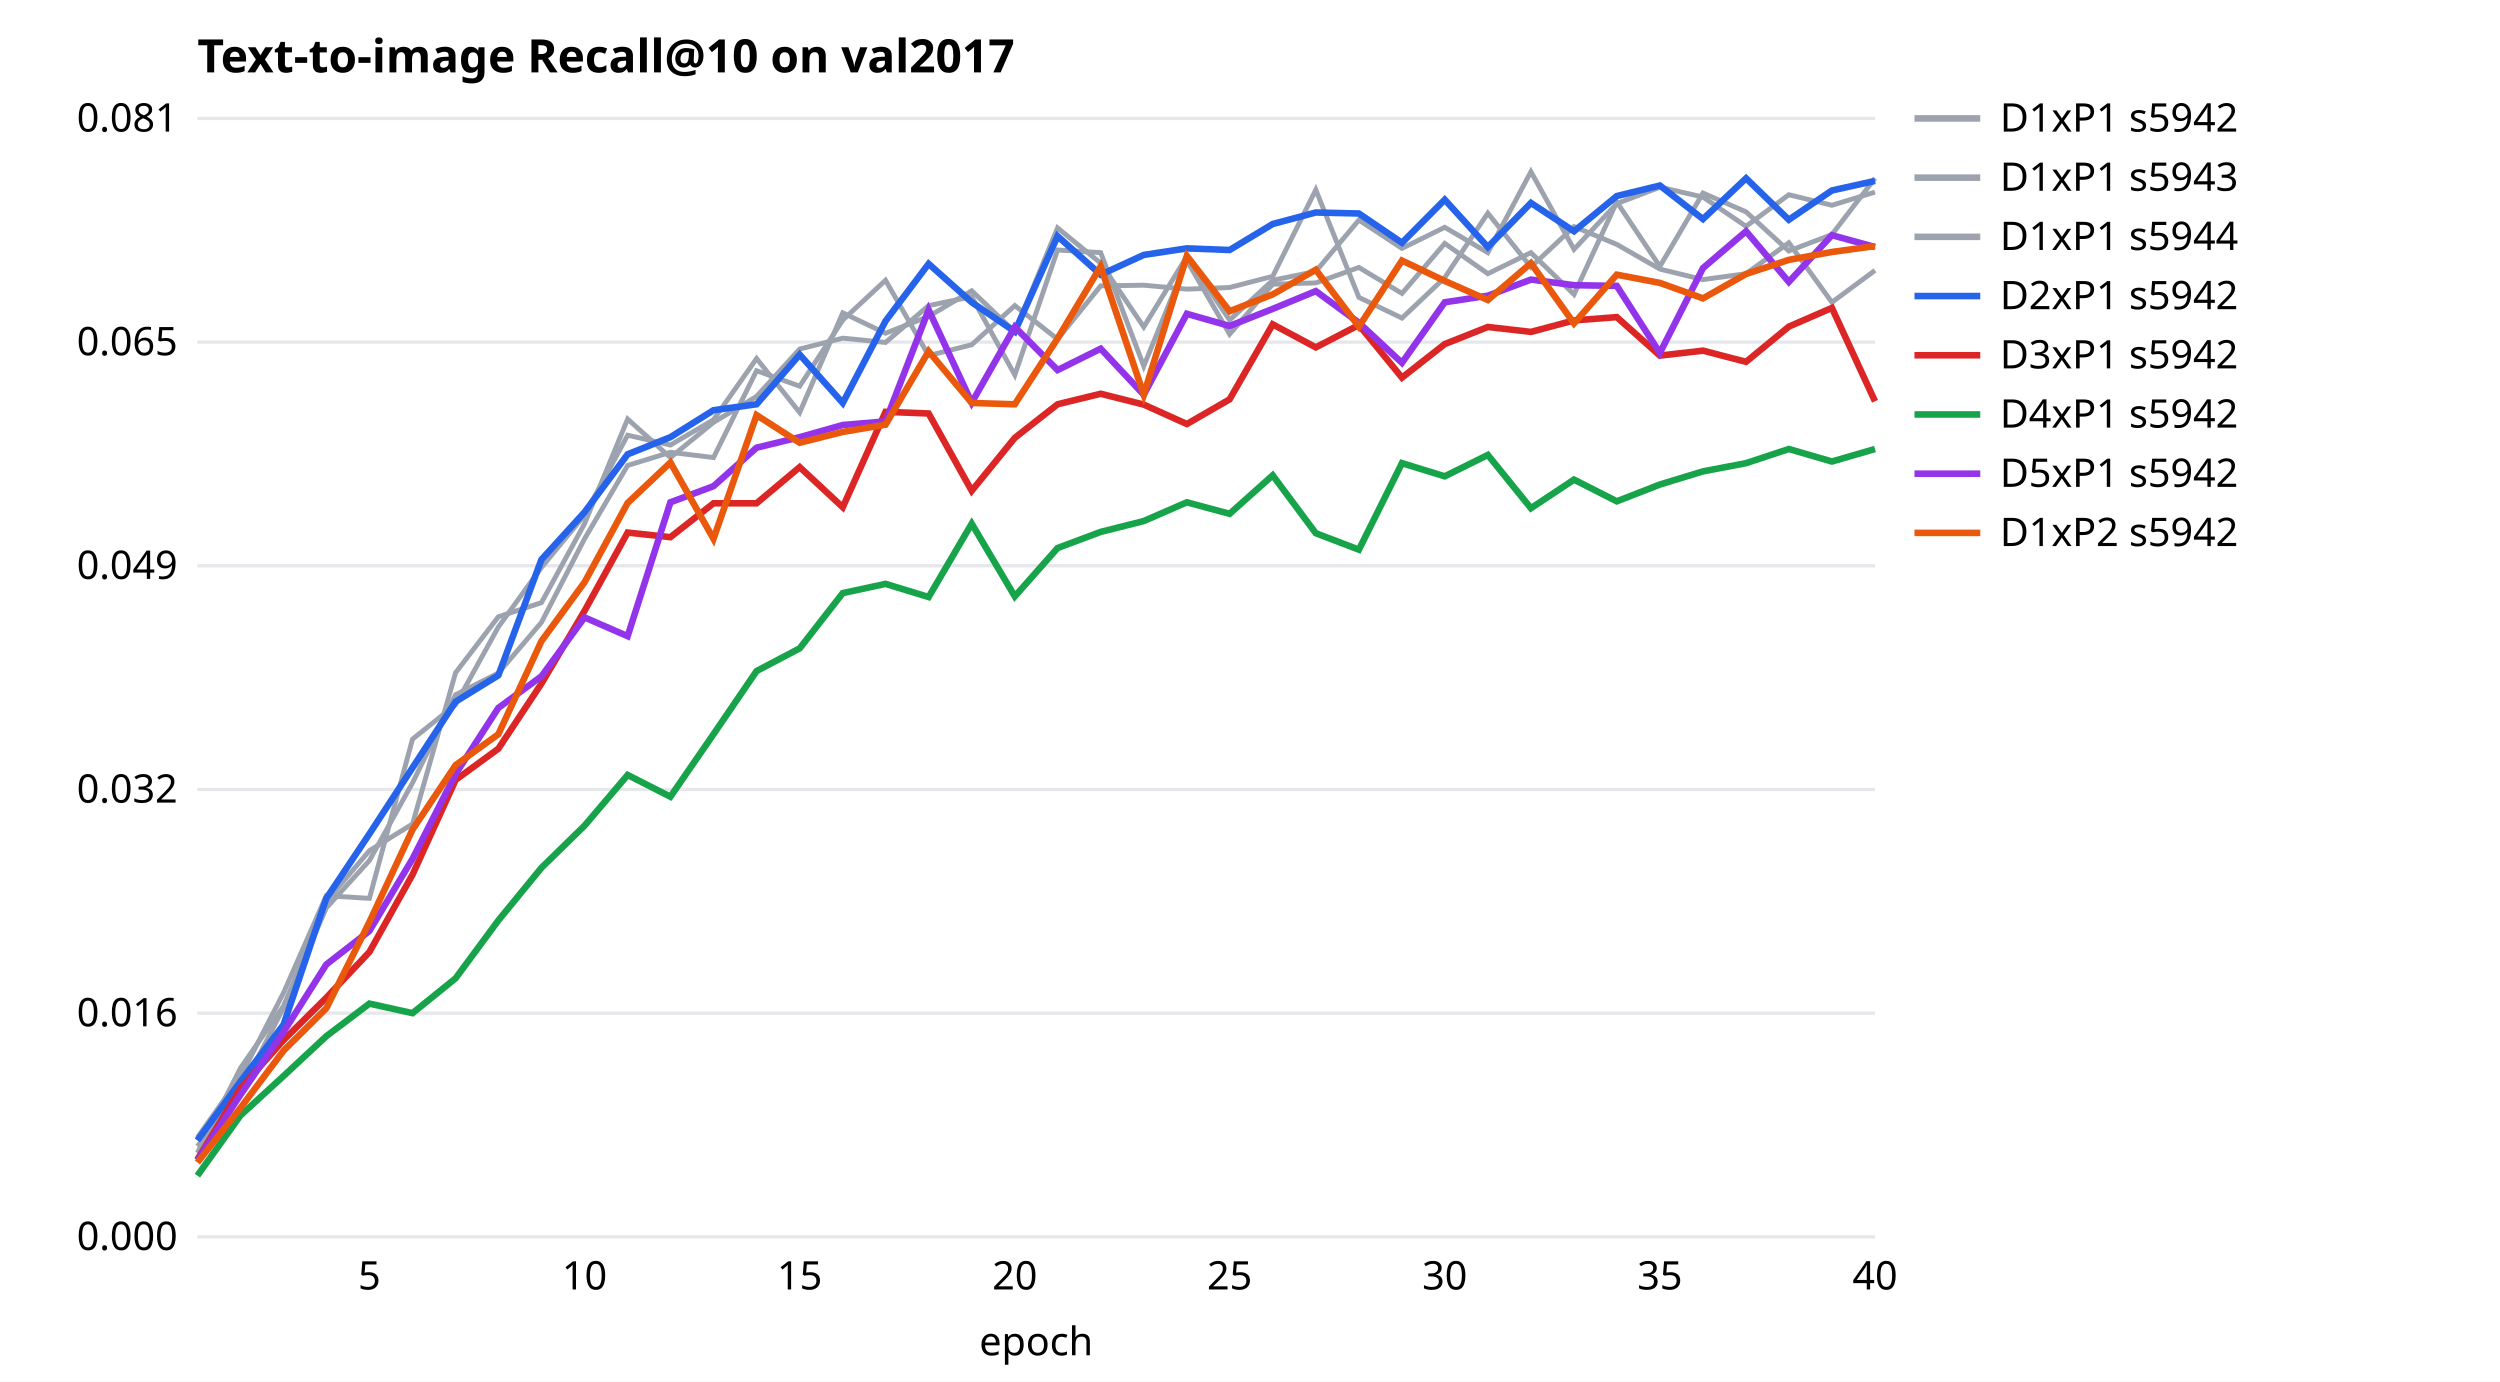
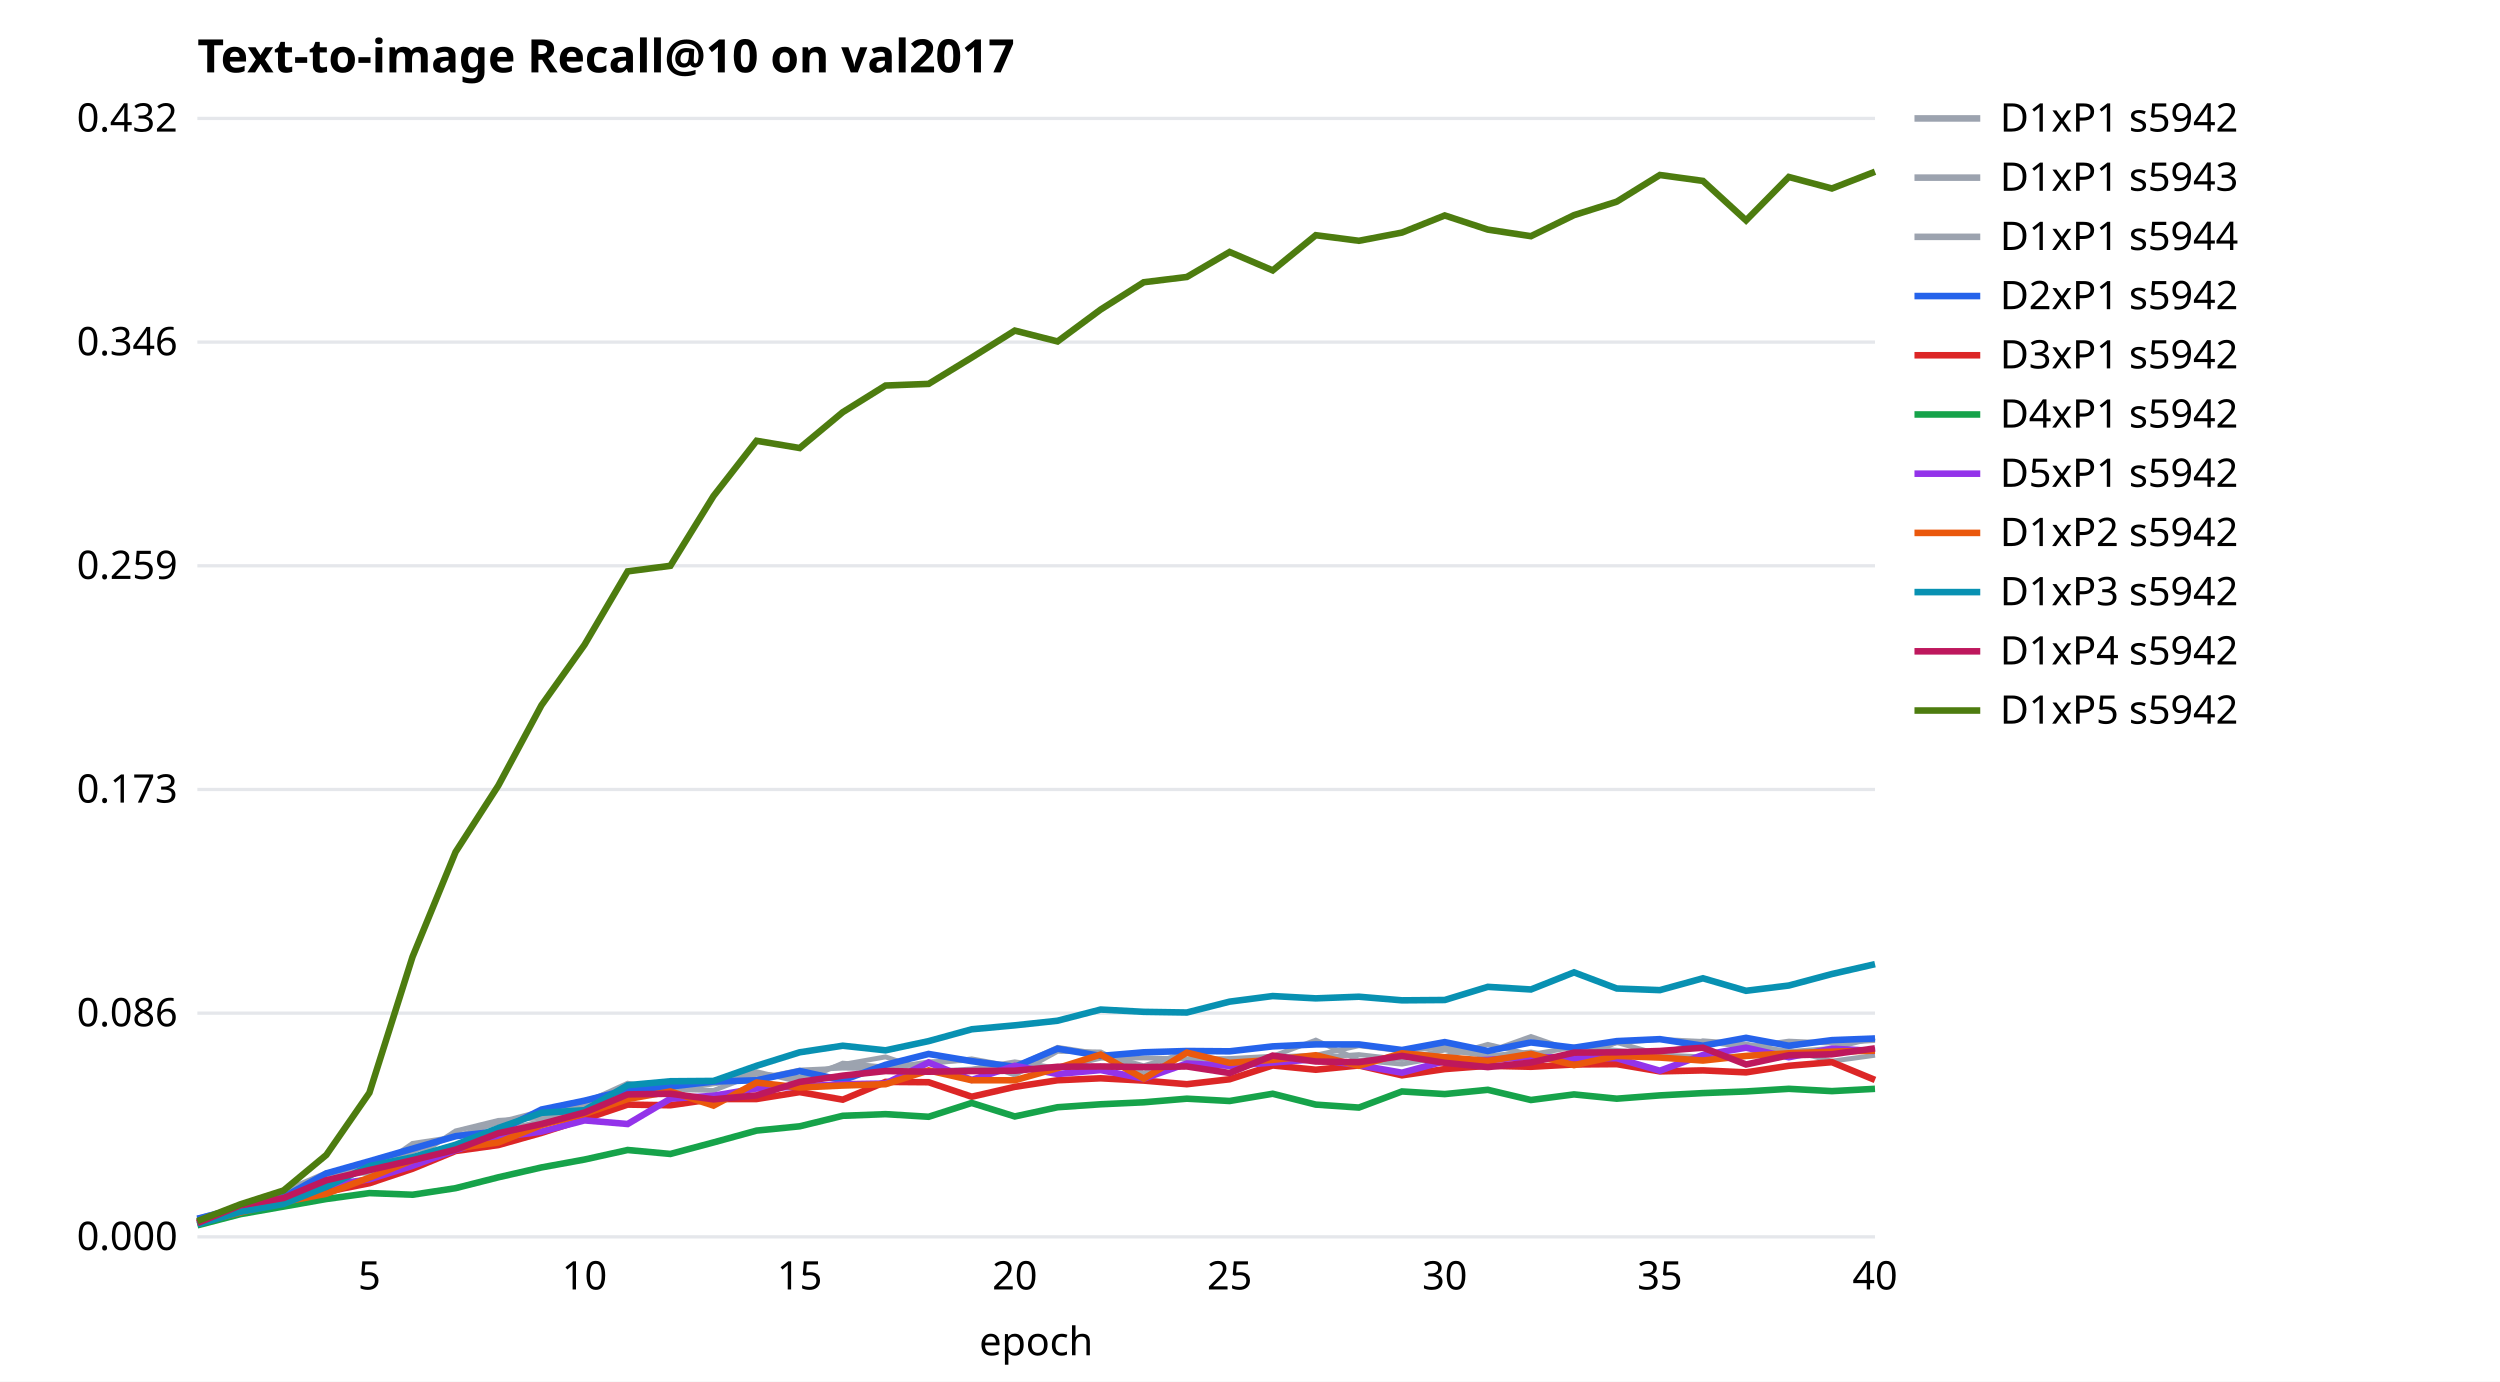
<svg xmlns="http://www.w3.org/2000/svg" viewBox="0 0 760 420" font-family="sans-serif" font-size="12">
  <rect width="760" height="420" fill="white" />
  <text x="60" y="22" font-size="14" font-weight="bold">Text-to-image Recall@10 on val2017</text>
  <line x1="60" x2="570" y1="376.0" y2="376.0" stroke="#e5e7eb" />
  <text x="54" y="380.0" text-anchor="end">0.000</text>
  <line x1="60" x2="570" y1="308.0" y2="308.0" stroke="#e5e7eb" />
-   <text x="54" y="312.0" text-anchor="end">0.016</text>
+   <text x="54" y="312.0" text-anchor="end">0.086</text>
  <line x1="60" x2="570" y1="240.0" y2="240.0" stroke="#e5e7eb" />
-   <text x="54" y="244.0" text-anchor="end">0.032</text>
+   <text x="54" y="244.0" text-anchor="end">0.173</text>
  <line x1="60" x2="570" y1="172.0" y2="172.0" stroke="#e5e7eb" />
-   <text x="54" y="176.0" text-anchor="end">0.049</text>
+   <text x="54" y="176.0" text-anchor="end">0.259</text>
  <line x1="60" x2="570" y1="104.0" y2="104.0" stroke="#e5e7eb" />
-   <text x="54" y="108.0" text-anchor="end">0.065</text>
+   <text x="54" y="108.0" text-anchor="end">0.346</text>
  <line x1="60" x2="570" y1="36.0" y2="36.0" stroke="#e5e7eb" />
-   <text x="54" y="40.0" text-anchor="end">0.081</text>
+   <text x="54" y="40.0" text-anchor="end">0.432</text>
  <text x="112.3" y="392" text-anchor="middle">5</text>
  <text x="177.7" y="392" text-anchor="middle">10</text>
  <text x="243.1" y="392" text-anchor="middle">15</text>
  <text x="308.5" y="392" text-anchor="middle">20</text>
  <text x="373.8" y="392" text-anchor="middle">25</text>
  <text x="439.2" y="392" text-anchor="middle">30</text>
  <text x="504.6" y="392" text-anchor="middle">35</text>
  <text x="570.0" y="392" text-anchor="middle">40</text>
  <text x="315.0" y="412" text-anchor="middle">epoch</text>
-   <polyline points="60.0,350.5 73.1,324.7 86.2,305.8 99.2,276.0 112.3,261.6 125.4,238.0 138.5,211.2 151.5,204.6 164.6,189.2 177.7,163.8 190.8,141.5 203.8,137.5 216.9,139.1 230.0,112.7 243.1,117.4 256.2,97.3 269.2,85.2 282.3,108.1 295.4,104.8 308.5,92.9 321.5,103.1 334.6,86.9 347.7,86.7 360.8,87.9 373.8,87.4 386.9,84.0 400.0,57.7 413.1,90.4 426.2,96.7 439.2,84.4 452.3,64.8 465.4,81.2 478.5,68.9 491.5,74.3 504.6,81.8 517.7,85.0 530.8,83.2 543.8,73.8 556.9,91.9 570.0,82.2" fill="none" stroke="#9ca3af" stroke-width="1.5" />
+   <polyline points="60.0,371.2 73.1,366.4 86.2,362.8 99.2,357.2 112.3,354.5 125.4,350.1 138.5,345.0 151.5,343.8 164.6,340.9 177.7,336.1 190.8,331.9 203.8,331.2 216.9,331.5 230.0,326.5 243.1,327.4 256.2,323.6 269.2,321.3 282.3,325.7 295.4,325.0 308.5,322.8 321.5,324.7 334.6,321.7 347.7,321.6 360.8,321.9 373.8,321.8 386.9,321.1 400.0,316.2 413.1,322.3 426.2,323.5 439.2,321.2 452.3,317.5 465.4,320.6 478.5,318.3 491.5,319.3 504.6,320.7 517.7,321.3 530.8,321.0 543.8,319.2 556.9,322.6 570.0,320.8" fill="none" stroke="#9ca3af" stroke-width="1.5" />
  <line x1="582" x2="602" y1="36" y2="36" stroke="#9ca3af" stroke-width="2" />
  <text x="608" y="40">D1xP1 s5942</text>
-   <polyline points="60.0,348.5 73.1,331.9 86.2,306.3 99.2,274.0 112.3,258.6 125.4,250.5 138.5,204.5 151.5,187.5 164.6,183.2 177.7,159.2 190.8,127.4 203.8,139.1 216.9,128.4 230.0,120.5 243.1,106.1 256.2,102.8 269.2,104.1 282.3,92.9 295.4,90.2 308.5,114.0 321.5,76.0 334.6,76.8 347.7,111.3 360.8,79.2 373.8,101.6 386.9,86.4 400.0,86.0 413.1,81.3 426.2,89.2 439.2,74.0 452.3,83.2 465.4,76.8 478.5,89.5 491.5,61.4 504.6,81.0 517.7,58.7 530.8,64.4 543.8,76.3 556.9,71.3 570.0,54.2" fill="none" stroke="#9ca3af" stroke-width="1.5" />
+   <polyline points="60.0,370.8 73.1,367.7 86.2,362.9 99.2,356.8 112.3,353.9 125.4,352.4 138.5,343.8 151.5,340.6 164.6,339.8 177.7,335.3 190.8,329.3 203.8,331.5 216.9,329.5 230.0,328.0 243.1,325.3 256.2,324.7 269.2,324.9 282.3,322.8 295.4,322.3 308.5,326.8 321.5,319.6 334.6,319.8 347.7,326.3 360.8,320.2 373.8,324.4 386.9,321.6 400.0,321.5 413.1,320.6 426.2,322.1 439.2,319.2 452.3,321.0 465.4,319.8 478.5,322.2 491.5,316.9 504.6,320.6 517.7,316.4 530.8,317.4 543.8,319.7 556.9,318.7 570.0,315.5" fill="none" stroke="#9ca3af" stroke-width="1.5" />
  <line x1="582" x2="602" y1="54" y2="54" stroke="#9ca3af" stroke-width="2" />
  <text x="608" y="58">D1xP1 s5943</text>
-   <polyline points="60.0,345.8 73.1,327.3 86.2,301.8 99.2,272.3 112.3,273.1 125.4,224.7 138.5,214.2 151.5,190.6 164.6,172.5 177.7,156.6 190.8,132.3 203.8,135.3 216.9,127.6 230.0,109.0 243.1,125.4 256.2,95.1 269.2,101.3 282.3,96.2 295.4,88.4 308.5,100.9 321.5,69.3 334.6,80.0 347.7,99.4 360.8,78.0 373.8,97.3 386.9,85.2 400.0,82.5 413.1,66.9 426.2,75.5 439.2,69.1 452.3,76.8 465.4,52.2 478.5,75.8 491.5,61.9 504.6,56.9 517.7,59.9 530.8,68.8 543.8,59.2 556.9,62.4 570.0,58.4" fill="none" stroke="#9ca3af" stroke-width="1.5" />
+   <polyline points="60.0,370.3 73.1,366.8 86.2,362.1 99.2,356.5 112.3,356.7 125.4,347.6 138.5,345.6 151.5,341.2 164.6,337.8 177.7,334.8 190.8,330.2 203.8,330.8 216.9,329.3 230.0,325.8 243.1,328.9 256.2,323.2 269.2,324.4 282.3,323.4 295.4,321.9 308.5,324.3 321.5,318.4 334.6,320.4 347.7,324.0 360.8,320.0 373.8,323.6 386.9,321.3 400.0,320.8 413.1,317.9 426.2,319.5 439.2,318.3 452.3,319.8 465.4,315.1 478.5,319.6 491.5,317.0 504.6,316.0 517.7,316.6 530.8,318.3 543.8,316.5 556.9,317.1 570.0,316.3" fill="none" stroke="#9ca3af" stroke-width="1.5" />
  <line x1="582" x2="602" y1="72" y2="72" stroke="#9ca3af" stroke-width="2" />
  <text x="608" y="76">D1xP1 s5944</text>
-   <polyline points="60.0,346.7 73.1,328.8 86.2,311.5 99.2,273.1 112.3,253.5 125.4,233.4 138.5,213.3 151.5,205.3 164.6,170.1 177.7,155.7 190.8,138.1 203.8,132.9 216.9,124.7 230.0,122.9 243.1,107.8 256.2,122.5 269.2,97.6 282.3,80.2 295.4,91.9 308.5,100.8 321.5,71.8 334.6,83.5 347.7,77.5 360.8,75.5 373.8,76.0 386.9,68.1 400.0,64.6 413.1,64.9 426.2,73.8 439.2,60.7 452.3,75.1 465.4,61.7 478.5,70.3 491.5,59.6 504.6,56.4 517.7,66.6 530.8,54.2 543.8,66.8 556.9,57.9 570.0,55.0" fill="none" stroke="#2563eb" stroke-width="2" />
+   <polyline points="60.0,370.5 73.1,367.1 86.2,363.9 99.2,356.7 112.3,353.0 125.4,349.2 138.5,345.4 151.5,343.9 164.6,337.3 177.7,334.6 190.8,331.3 203.8,330.3 216.9,328.8 230.0,328.4 243.1,325.6 256.2,328.4 269.2,323.7 282.3,320.4 295.4,322.6 308.5,324.3 321.5,318.8 334.6,321.0 347.7,319.9 360.8,319.5 373.8,319.6 386.9,318.1 400.0,317.5 413.1,317.5 426.2,319.2 439.2,316.8 452.3,319.5 465.4,316.9 478.5,318.5 491.5,316.5 504.6,315.9 517.7,317.9 530.8,315.5 543.8,317.9 556.9,316.2 570.0,315.7" fill="none" stroke="#2563eb" stroke-width="2" />
  <line x1="582" x2="602" y1="90" y2="90" stroke="#2563eb" stroke-width="2" />
  <text x="608" y="94">D2xP1 s5942</text>
-   <polyline points="60.0,352.5 73.1,330.9 86.2,316.2 99.2,303.3 112.3,289.4 125.4,265.9 138.5,237.1 151.5,227.6 164.6,207.8 177.7,185.7 190.8,161.9 203.8,163.3 216.9,153.0 230.0,153.0 243.1,142.0 256.2,154.2 269.2,125.2 282.3,125.7 295.4,149.2 308.5,133.1 321.5,122.9 334.6,119.7 347.7,123.0 360.8,128.9 373.8,121.4 386.9,98.6 400.0,105.6 413.1,98.8 426.2,114.8 439.2,104.6 452.3,99.4 465.4,100.9 478.5,97.4 491.5,96.4 504.6,108.1 517.7,106.6 530.8,110.0 543.8,99.3 556.9,93.6 570.0,122.0" fill="none" stroke="#dc2626" stroke-width="2" />
+   <polyline points="60.0,371.6 73.1,367.5 86.2,364.8 99.2,362.3 112.3,359.7 125.4,355.3 138.5,349.9 151.5,348.1 164.6,344.4 177.7,340.2 190.8,335.8 203.8,336.0 216.9,334.1 230.0,334.1 243.1,332.0 256.2,334.3 269.2,328.9 282.3,329.0 295.4,333.4 308.5,330.4 321.5,328.4 334.6,327.8 347.7,328.5 360.8,329.6 373.8,328.1 386.9,323.9 400.0,325.2 413.1,323.9 426.2,326.9 439.2,325.0 452.3,324.0 465.4,324.3 478.5,323.6 491.5,323.5 504.6,325.7 517.7,325.4 530.8,326.0 543.8,324.0 556.9,322.9 570.0,328.3" fill="none" stroke="#dc2626" stroke-width="2" />
  <line x1="582" x2="602" y1="108" y2="108" stroke="#dc2626" stroke-width="2" />
  <text x="608" y="112">D3xP1 s5942</text>
-   <polyline points="60.0,357.4 73.1,339.1 86.2,327.1 99.2,315.0 112.3,305.1 125.4,308.0 138.5,297.4 151.5,279.8 164.6,263.8 177.7,251.0 190.8,235.6 203.8,242.2 216.9,223.2 230.0,204.0 243.1,197.1 256.2,180.3 269.2,177.5 282.3,181.5 295.4,159.2 308.5,181.3 321.5,166.6 334.6,161.7 347.7,158.4 360.8,152.7 373.8,156.2 386.9,144.5 400.0,162.1 413.1,167.1 426.2,140.8 439.2,144.8 452.3,138.3 465.4,154.5 478.5,145.8 491.5,152.4 504.6,147.3 517.7,143.3 530.8,140.8 543.8,136.5 556.9,140.3 570.0,136.5" fill="none" stroke="#16a34a" stroke-width="2" />
+   <polyline points="60.0,372.5 73.1,369.1 86.2,366.8 99.2,364.5 112.3,362.7 125.4,363.2 138.5,361.2 151.5,357.9 164.6,354.9 177.7,352.5 190.8,349.6 203.8,350.8 216.9,347.3 230.0,343.7 243.1,342.4 256.2,339.2 269.2,338.7 282.3,339.5 295.4,335.3 308.5,339.4 321.5,336.6 334.6,335.7 347.7,335.1 360.8,334.0 373.8,334.7 386.9,332.5 400.0,335.8 413.1,336.7 426.2,331.8 439.2,332.6 452.3,331.3 465.4,334.4 478.5,332.7 491.5,334.0 504.6,333.0 517.7,332.3 530.8,331.8 543.8,331.0 556.9,331.7 570.0,331.0" fill="none" stroke="#16a34a" stroke-width="2" />
  <line x1="582" x2="602" y1="126" y2="126" stroke="#16a34a" stroke-width="2" />
  <text x="608" y="130">D4xP1 s5942</text>
-   <polyline points="60.0,352.7 73.1,332.8 86.2,313.7 99.2,293.2 112.3,283.0 125.4,261.1 138.5,235.3 151.5,215.2 164.6,205.6 177.7,187.7 190.8,193.4 203.8,152.7 216.9,147.8 230.0,136.1 243.1,132.9 256.2,129.2 269.2,128.1 282.3,94.2 295.4,122.4 308.5,99.4 321.5,112.5 334.6,106.0 347.7,120.0 360.8,95.4 373.8,99.1 386.9,93.9 400.0,88.5 413.1,98.1 426.2,110.3 439.2,91.9 452.3,89.9 465.4,85.0 478.5,86.7 491.5,86.9 504.6,107.3 517.7,81.5 530.8,70.3 543.8,85.7 556.9,71.5 570.0,75.1" fill="none" stroke="#9333ea" stroke-width="2" />
+   <polyline points="60.0,371.6 73.1,367.9 86.2,364.3 99.2,360.4 112.3,358.5 125.4,354.4 138.5,349.6 151.5,345.8 164.6,344.0 177.7,340.6 190.8,341.7 203.8,334.0 216.9,333.1 230.0,330.9 243.1,330.3 256.2,329.6 269.2,329.4 282.3,323.0 295.4,328.3 308.5,324.0 321.5,326.5 334.6,325.3 347.7,327.9 360.8,323.3 373.8,324.0 386.9,323.0 400.0,322.0 413.1,323.8 426.2,326.1 439.2,322.6 452.3,322.2 465.4,321.3 478.5,321.6 491.5,321.7 504.6,325.5 517.7,320.7 530.8,318.5 543.8,321.4 556.9,318.8 570.0,319.5" fill="none" stroke="#9333ea" stroke-width="2" />
  <line x1="582" x2="602" y1="144" y2="144" stroke="#9333ea" stroke-width="2" />
  <text x="608" y="148">D5xP1 s5942</text>
-   <polyline points="60.0,353.4 73.1,336.8 86.2,319.4 99.2,306.5 112.3,280.3 125.4,252.2 138.5,232.6 151.5,223.2 164.6,194.9 177.7,177.0 190.8,152.9 203.8,140.6 216.9,163.8 230.0,126.2 243.1,134.6 256.2,131.3 269.2,129.1 282.3,106.8 295.4,122.5 308.5,122.9 321.5,102.9 334.6,81.0 347.7,120.0 360.8,77.8 373.8,94.6 386.9,89.5 400.0,82.0 413.1,99.3 426.2,79.2 439.2,85.4 452.3,91.2 465.4,80.0 478.5,98.3 491.5,83.5 504.6,86.0 517.7,90.7 530.8,83.3 543.8,79.0 556.9,76.6 570.0,74.8" fill="none" stroke="#ea580c" stroke-width="2" />
+   <polyline points="60.0,371.8 73.1,368.6 86.2,365.4 99.2,362.9 112.3,358.0 125.4,352.7 138.5,349.1 151.5,347.3 164.6,342.0 177.7,338.6 190.8,334.1 203.8,331.8 216.9,336.1 230.0,329.1 243.1,330.6 256.2,330.0 269.2,329.6 282.3,325.4 295.4,328.4 308.5,328.4 321.5,324.7 334.6,320.6 347.7,327.9 360.8,320.0 373.8,323.1 386.9,322.2 400.0,320.8 413.1,324.0 426.2,320.2 439.2,321.4 452.3,322.5 465.4,320.4 478.5,323.8 491.5,321.0 504.6,321.5 517.7,322.4 530.8,321.0 543.8,320.2 556.9,319.7 570.0,319.4" fill="none" stroke="#ea580c" stroke-width="2" />
  <line x1="582" x2="602" y1="162" y2="162" stroke="#ea580c" stroke-width="2" />
  <text x="608" y="166">D1xP2 s5942</text>
+   <polyline points="60.0,372.2 73.1,368.4 86.2,366.0 99.2,360.8 112.3,354.5 125.4,351.8 138.5,348.0 151.5,342.9 164.6,338.3 177.7,337.5 190.8,329.9 203.8,328.7 216.9,328.6 230.0,324.0 243.1,319.9 256.2,317.9 269.2,319.3 282.3,316.5 295.4,312.9 308.5,311.7 321.5,310.3 334.6,306.9 347.7,307.6 360.8,307.8 373.8,304.5 386.9,302.8 400.0,303.5 413.1,303.0 426.2,304.1 439.2,304.0 452.3,300.0 465.4,300.8 478.5,295.6 491.5,300.5 504.6,301.0 517.7,297.4 530.8,301.2 543.8,299.6 556.9,296.1 570.0,293.1" fill="none" stroke="#0891b2" stroke-width="2" />
+   <line x1="582" x2="602" y1="180" y2="180" stroke="#0891b2" stroke-width="2" />
+   <text x="608" y="184">D1xP3 s5942</text>
+   <polyline points="60.0,371.8 73.1,366.4 86.2,364.2 99.2,358.8 112.3,355.7 125.4,352.7 138.5,349.5 151.5,344.5 164.6,341.7 177.7,338.2 190.8,332.7 203.8,332.5 216.9,334.2 230.0,333.0 243.1,328.9 256.2,327.0 269.2,325.6 282.3,325.8 295.4,325.6 308.5,325.5 321.5,324.3 334.6,324.2 347.7,324.4 360.8,324.2 373.8,326.2 386.9,320.9 400.0,322.7 413.1,322.9 426.2,321.0 439.2,323.1 452.3,324.4 465.4,323.0 478.5,320.0 491.5,319.9 504.6,319.5 517.7,318.5 530.8,323.6 543.8,320.8 556.9,320.5 570.0,318.7" fill="none" stroke="#be185d" stroke-width="2" />
+   <line x1="582" x2="602" y1="198" y2="198" stroke="#be185d" stroke-width="2" />
+   <text x="608" y="202">D1xP4 s5942</text>
+   <polyline points="60.0,371.2 73.1,366.1 86.2,361.9 99.2,351.1 112.3,332.2 125.4,290.9 138.5,259.0 151.5,238.8 164.6,214.4 177.7,196.0 190.8,173.7 203.8,172.0 216.9,150.8 230.0,134.0 243.1,136.2 256.2,125.3 269.2,117.2 282.3,116.7 295.4,108.7 308.5,100.5 321.5,103.8 334.6,94.1 347.7,85.8 360.8,84.2 373.8,76.6 386.9,82.2 400.0,71.5 413.1,73.2 426.2,70.7 439.2,65.5 452.3,69.8 465.4,71.8 478.5,65.4 491.5,61.3 504.6,53.2 517.7,55.0 530.8,67.0 543.8,53.8 556.9,57.3 570.0,52.2" fill="none" stroke="#4d7c0f" stroke-width="2" />
+   <line x1="582" x2="602" y1="216" y2="216" stroke="#4d7c0f" stroke-width="2" />
+   <text x="608" y="220">D1xP5 s5942</text>
</svg>
